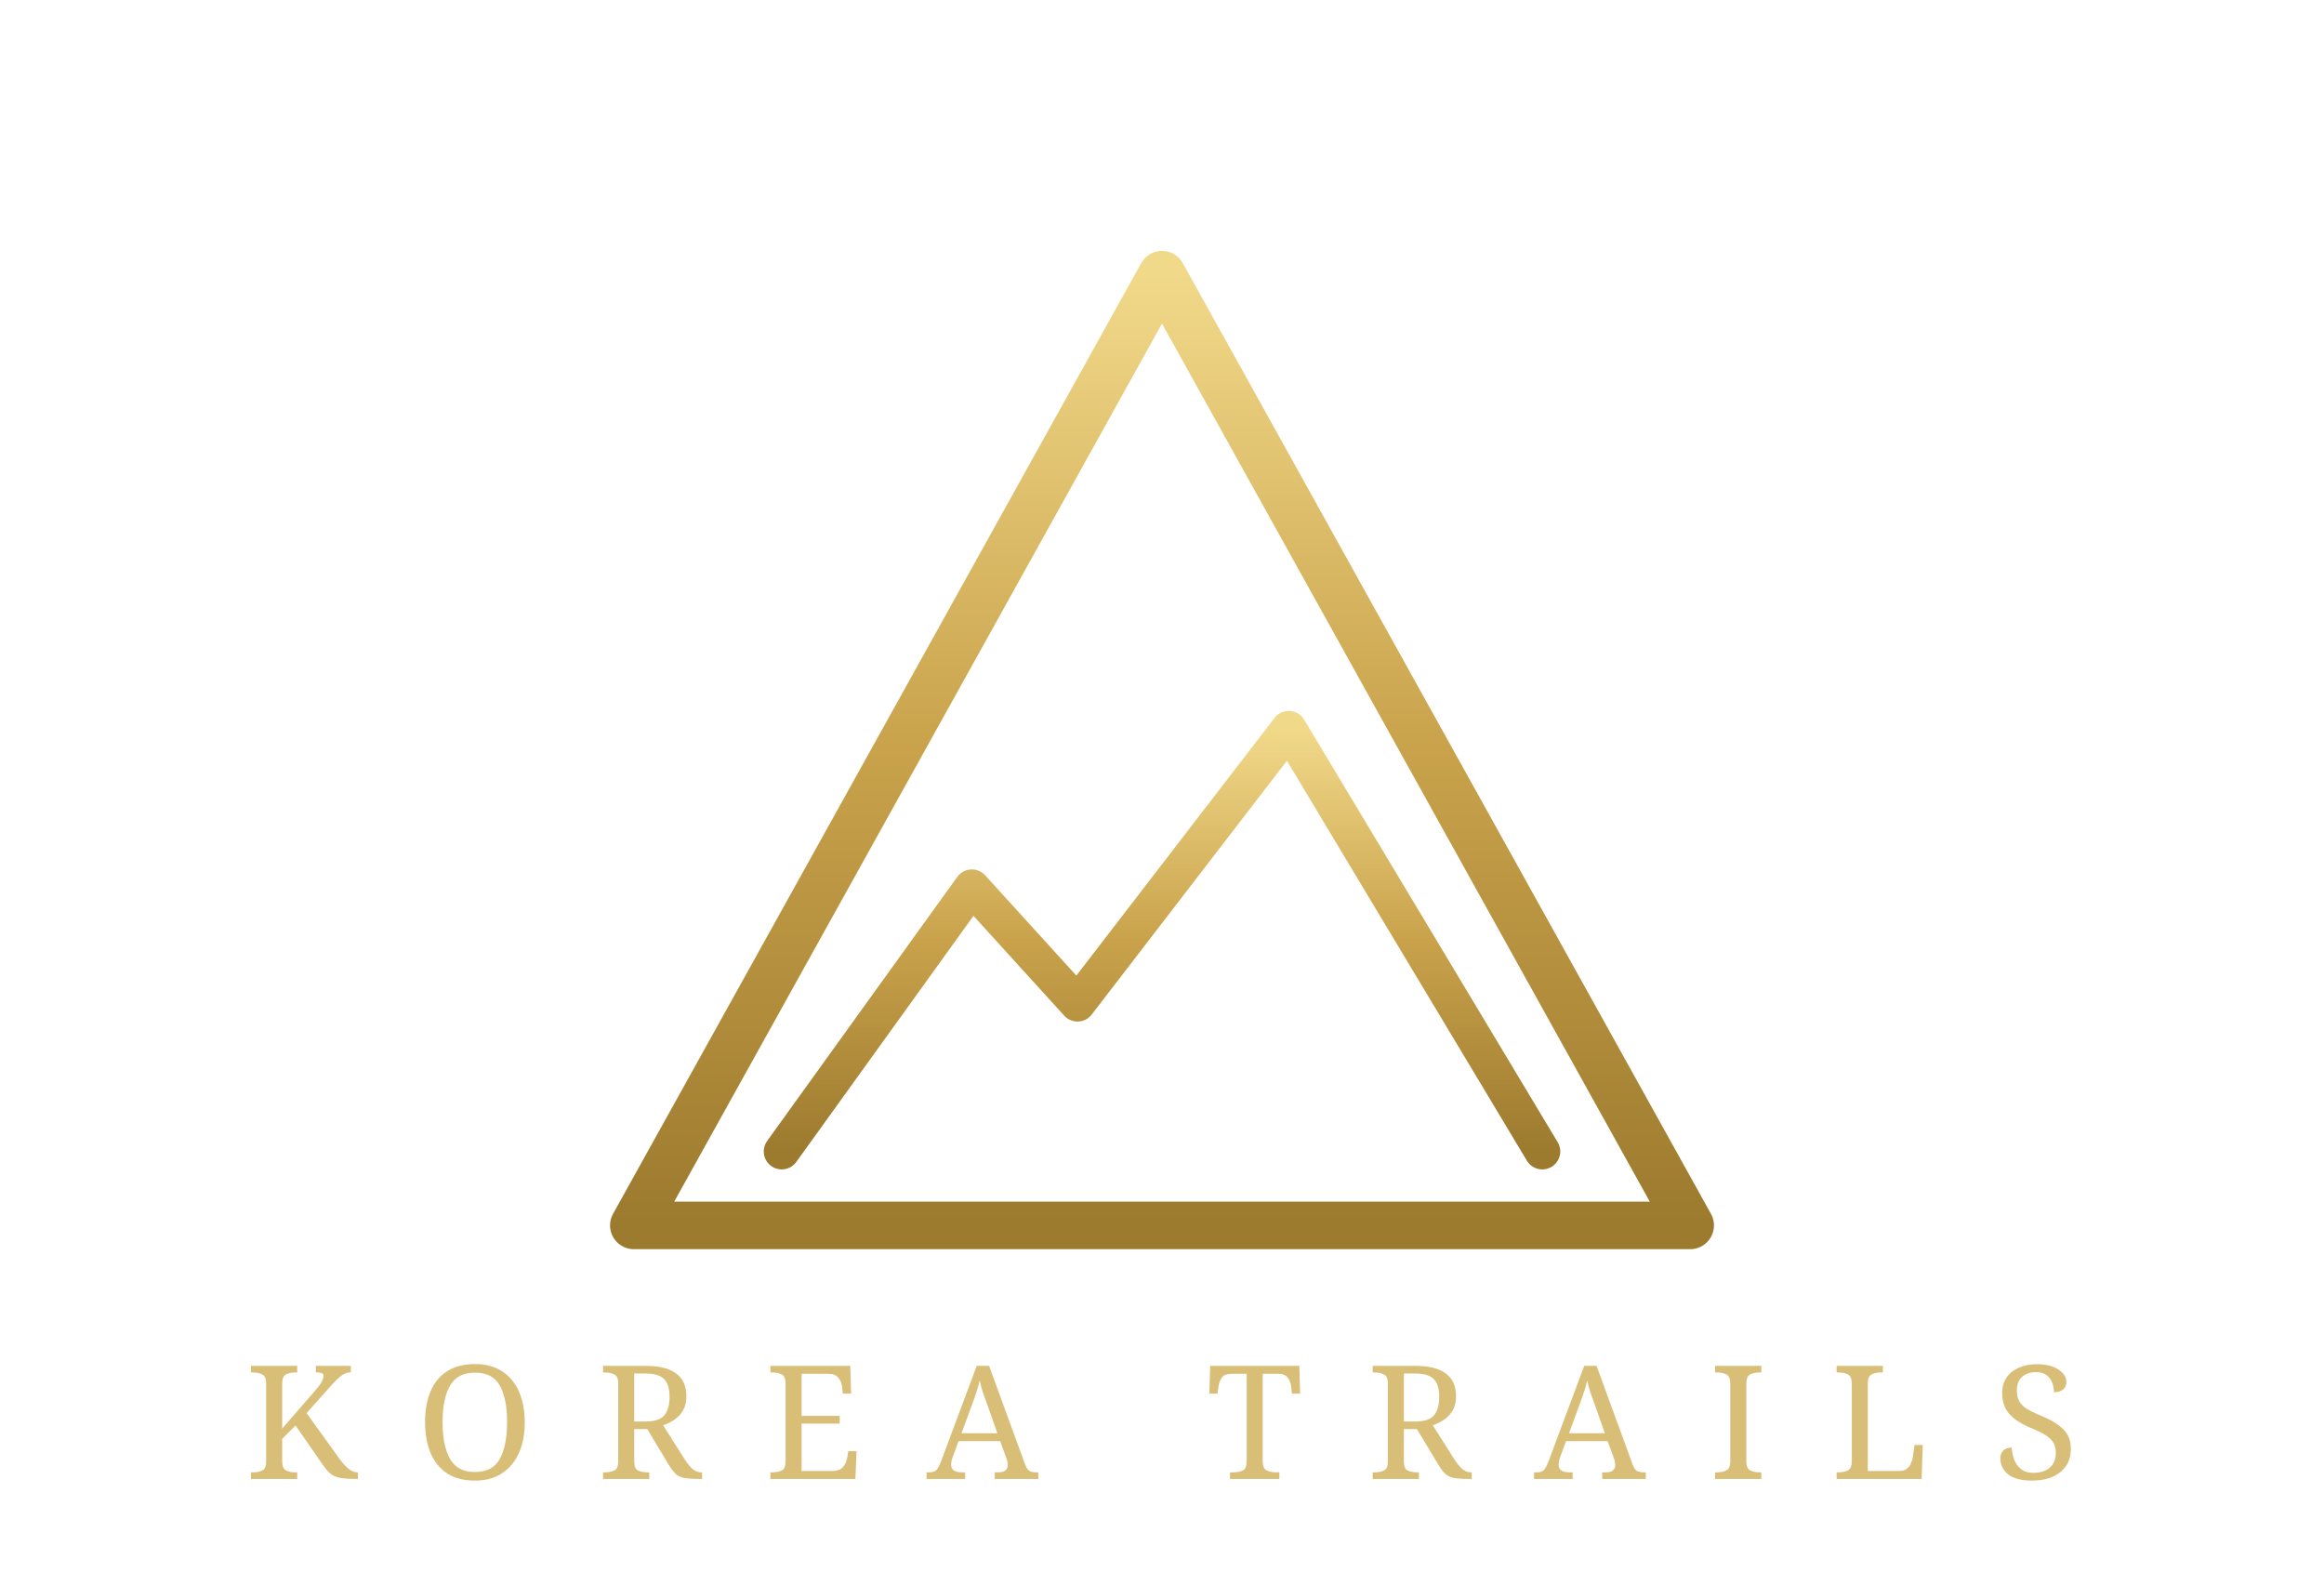
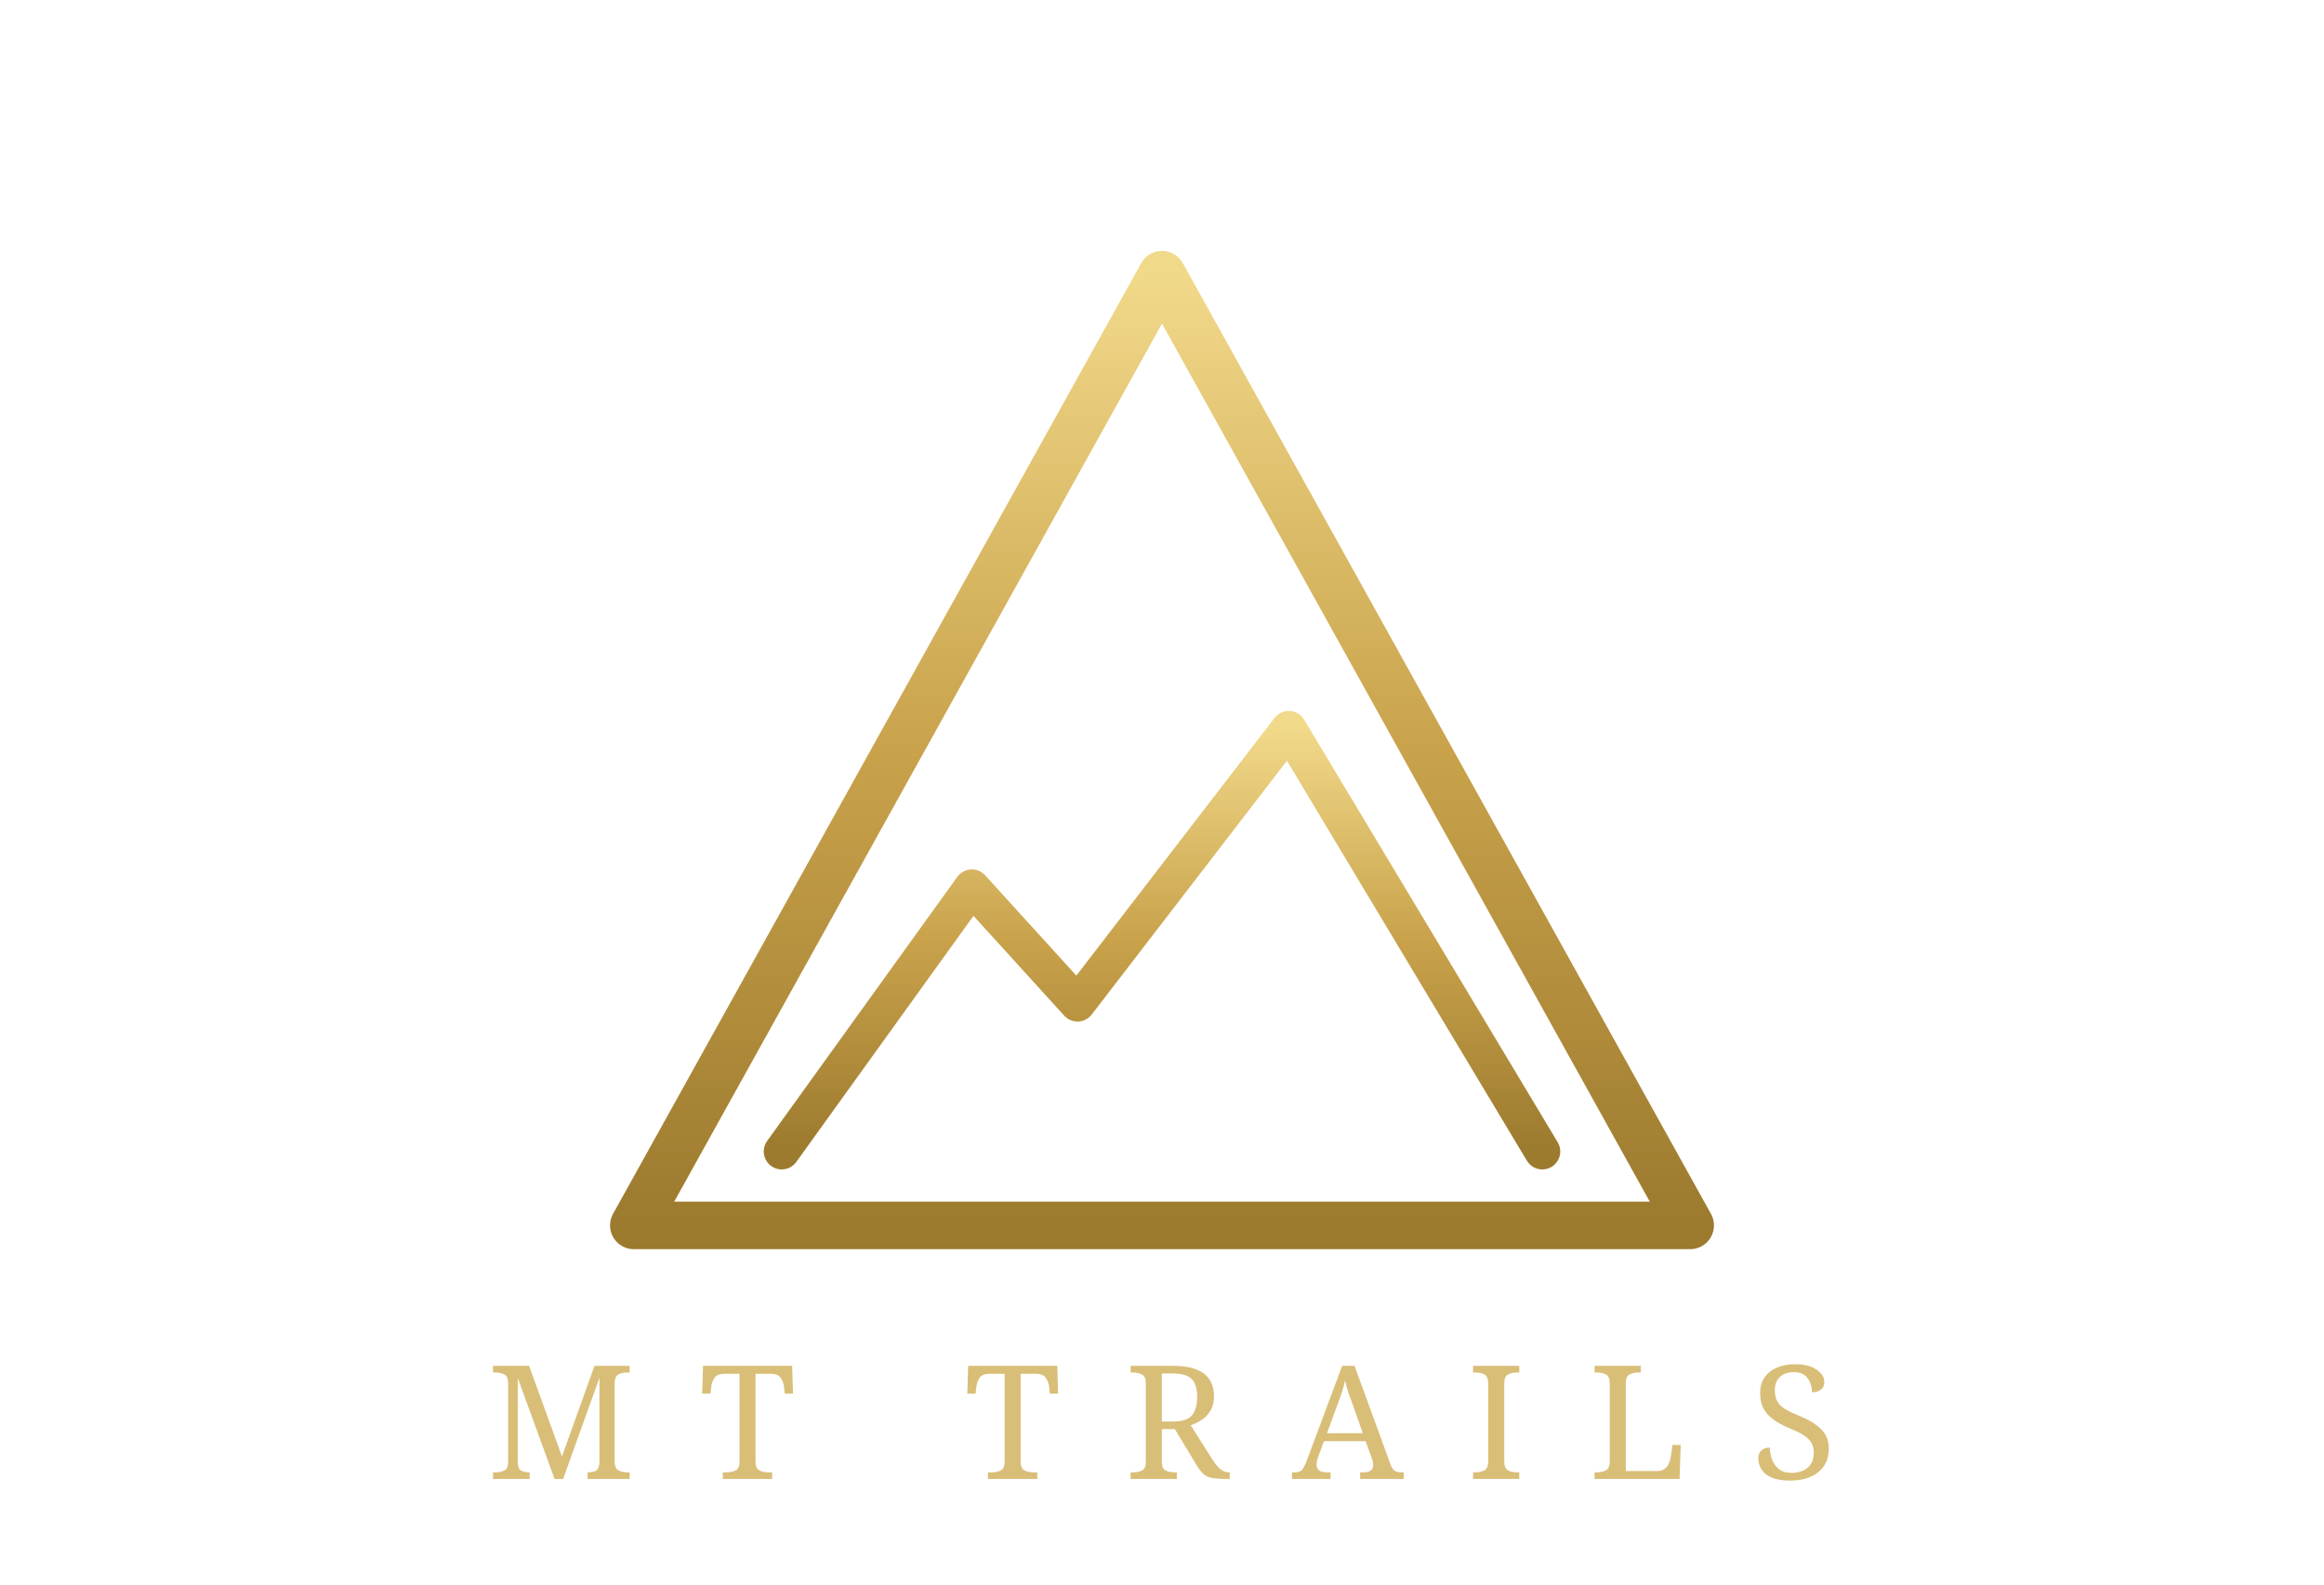
- <svg xmlns="http://www.w3.org/2000/svg" viewBox="0 0 220 150" role="img" aria-label="Korea Trails">
+ <svg xmlns="http://www.w3.org/2000/svg" viewBox="0 0 220 150" role="img" aria-label="MT Trails">
  <defs>
    <linearGradient id="kt-gold" x1="0" y1="0" x2="0" y2="1">
      <stop offset="0" stop-color="#f1d98a" />
      <stop offset=".5" stop-color="#c9a24b" />
      <stop offset="1" stop-color="#9c7a2e" />
    </linearGradient>
  </defs>
  <path d="M110 26 L160 116 L60 116 Z" fill="none" stroke="url(#kt-gold)" stroke-width="4.5" stroke-linejoin="round" />
  <polyline points="74,109 92,84 102,95 122,69 146,109" fill="none" stroke="url(#kt-gold)" stroke-width="3.4" stroke-linejoin="round" stroke-linecap="round" />
-   <text x="110" y="140" text-anchor="middle" fill="#d9be78" font-size="15" font-weight="500" letter-spacing="6" font-family="Georgia,serif">KOREA TRAILS</text>
+   <text x="110" y="140" text-anchor="middle" fill="#d9be78" font-size="15" font-weight="500" letter-spacing="6" font-family="Georgia,serif">MT TRAILS</text>
</svg>
